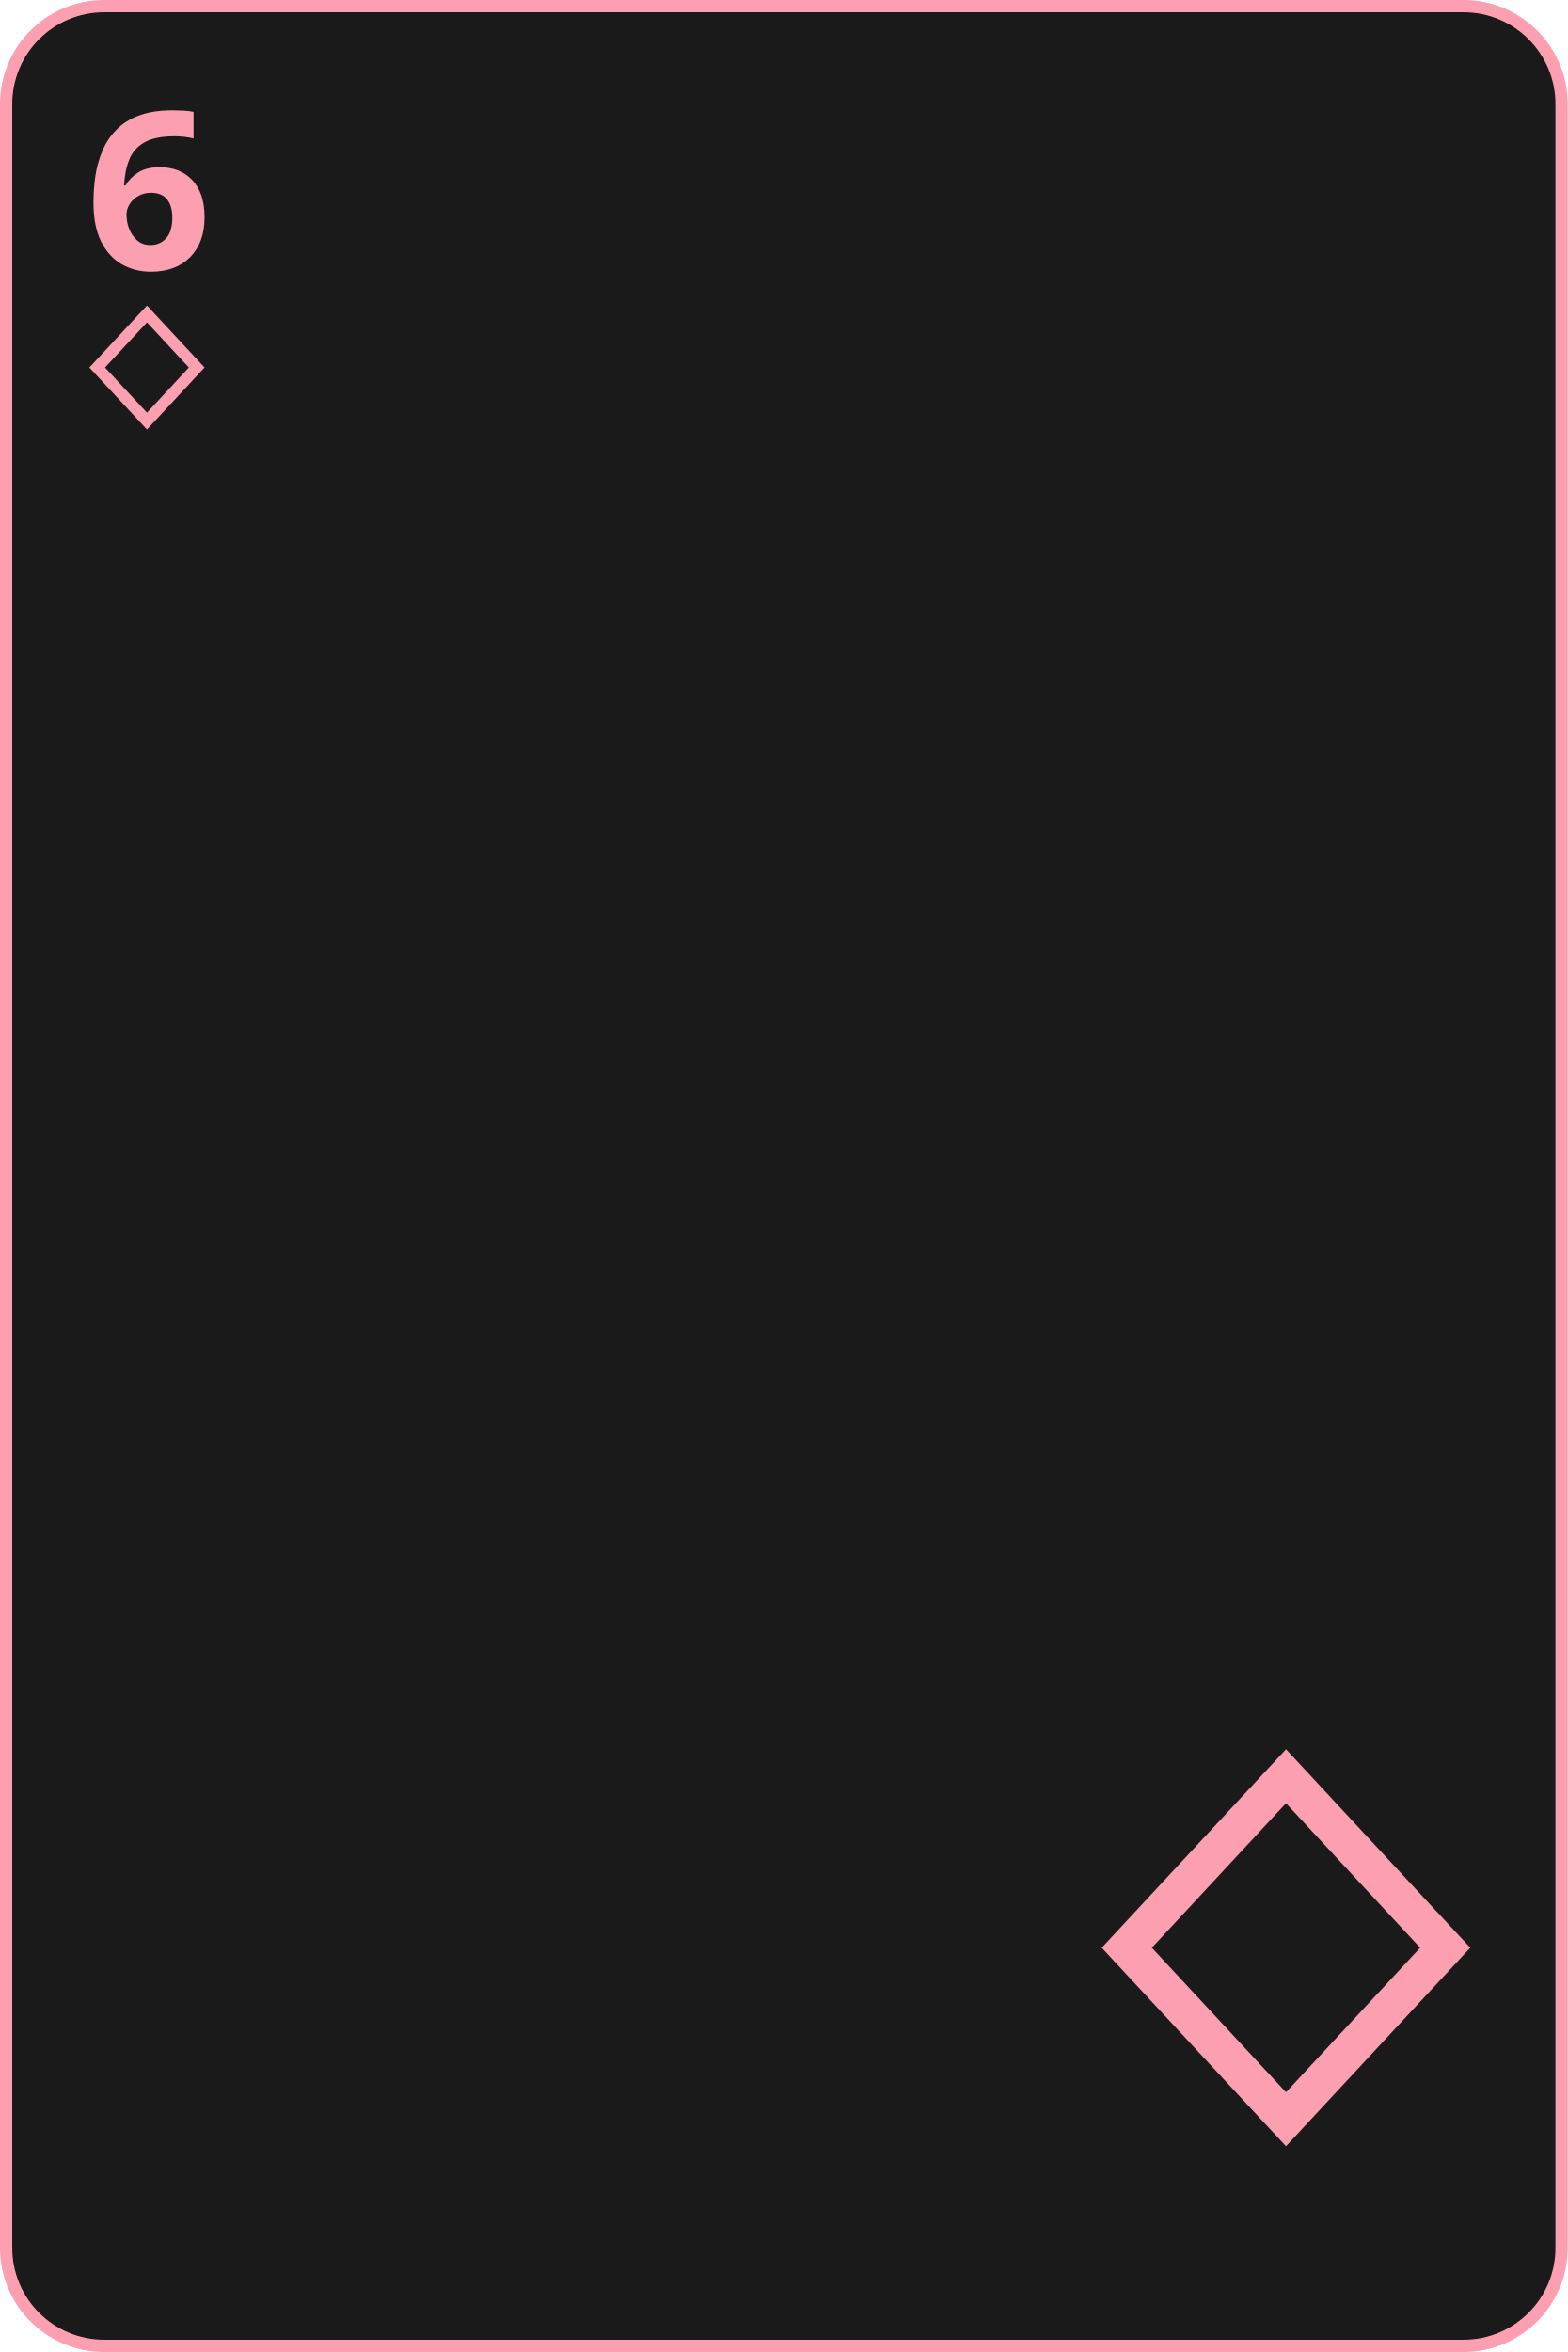
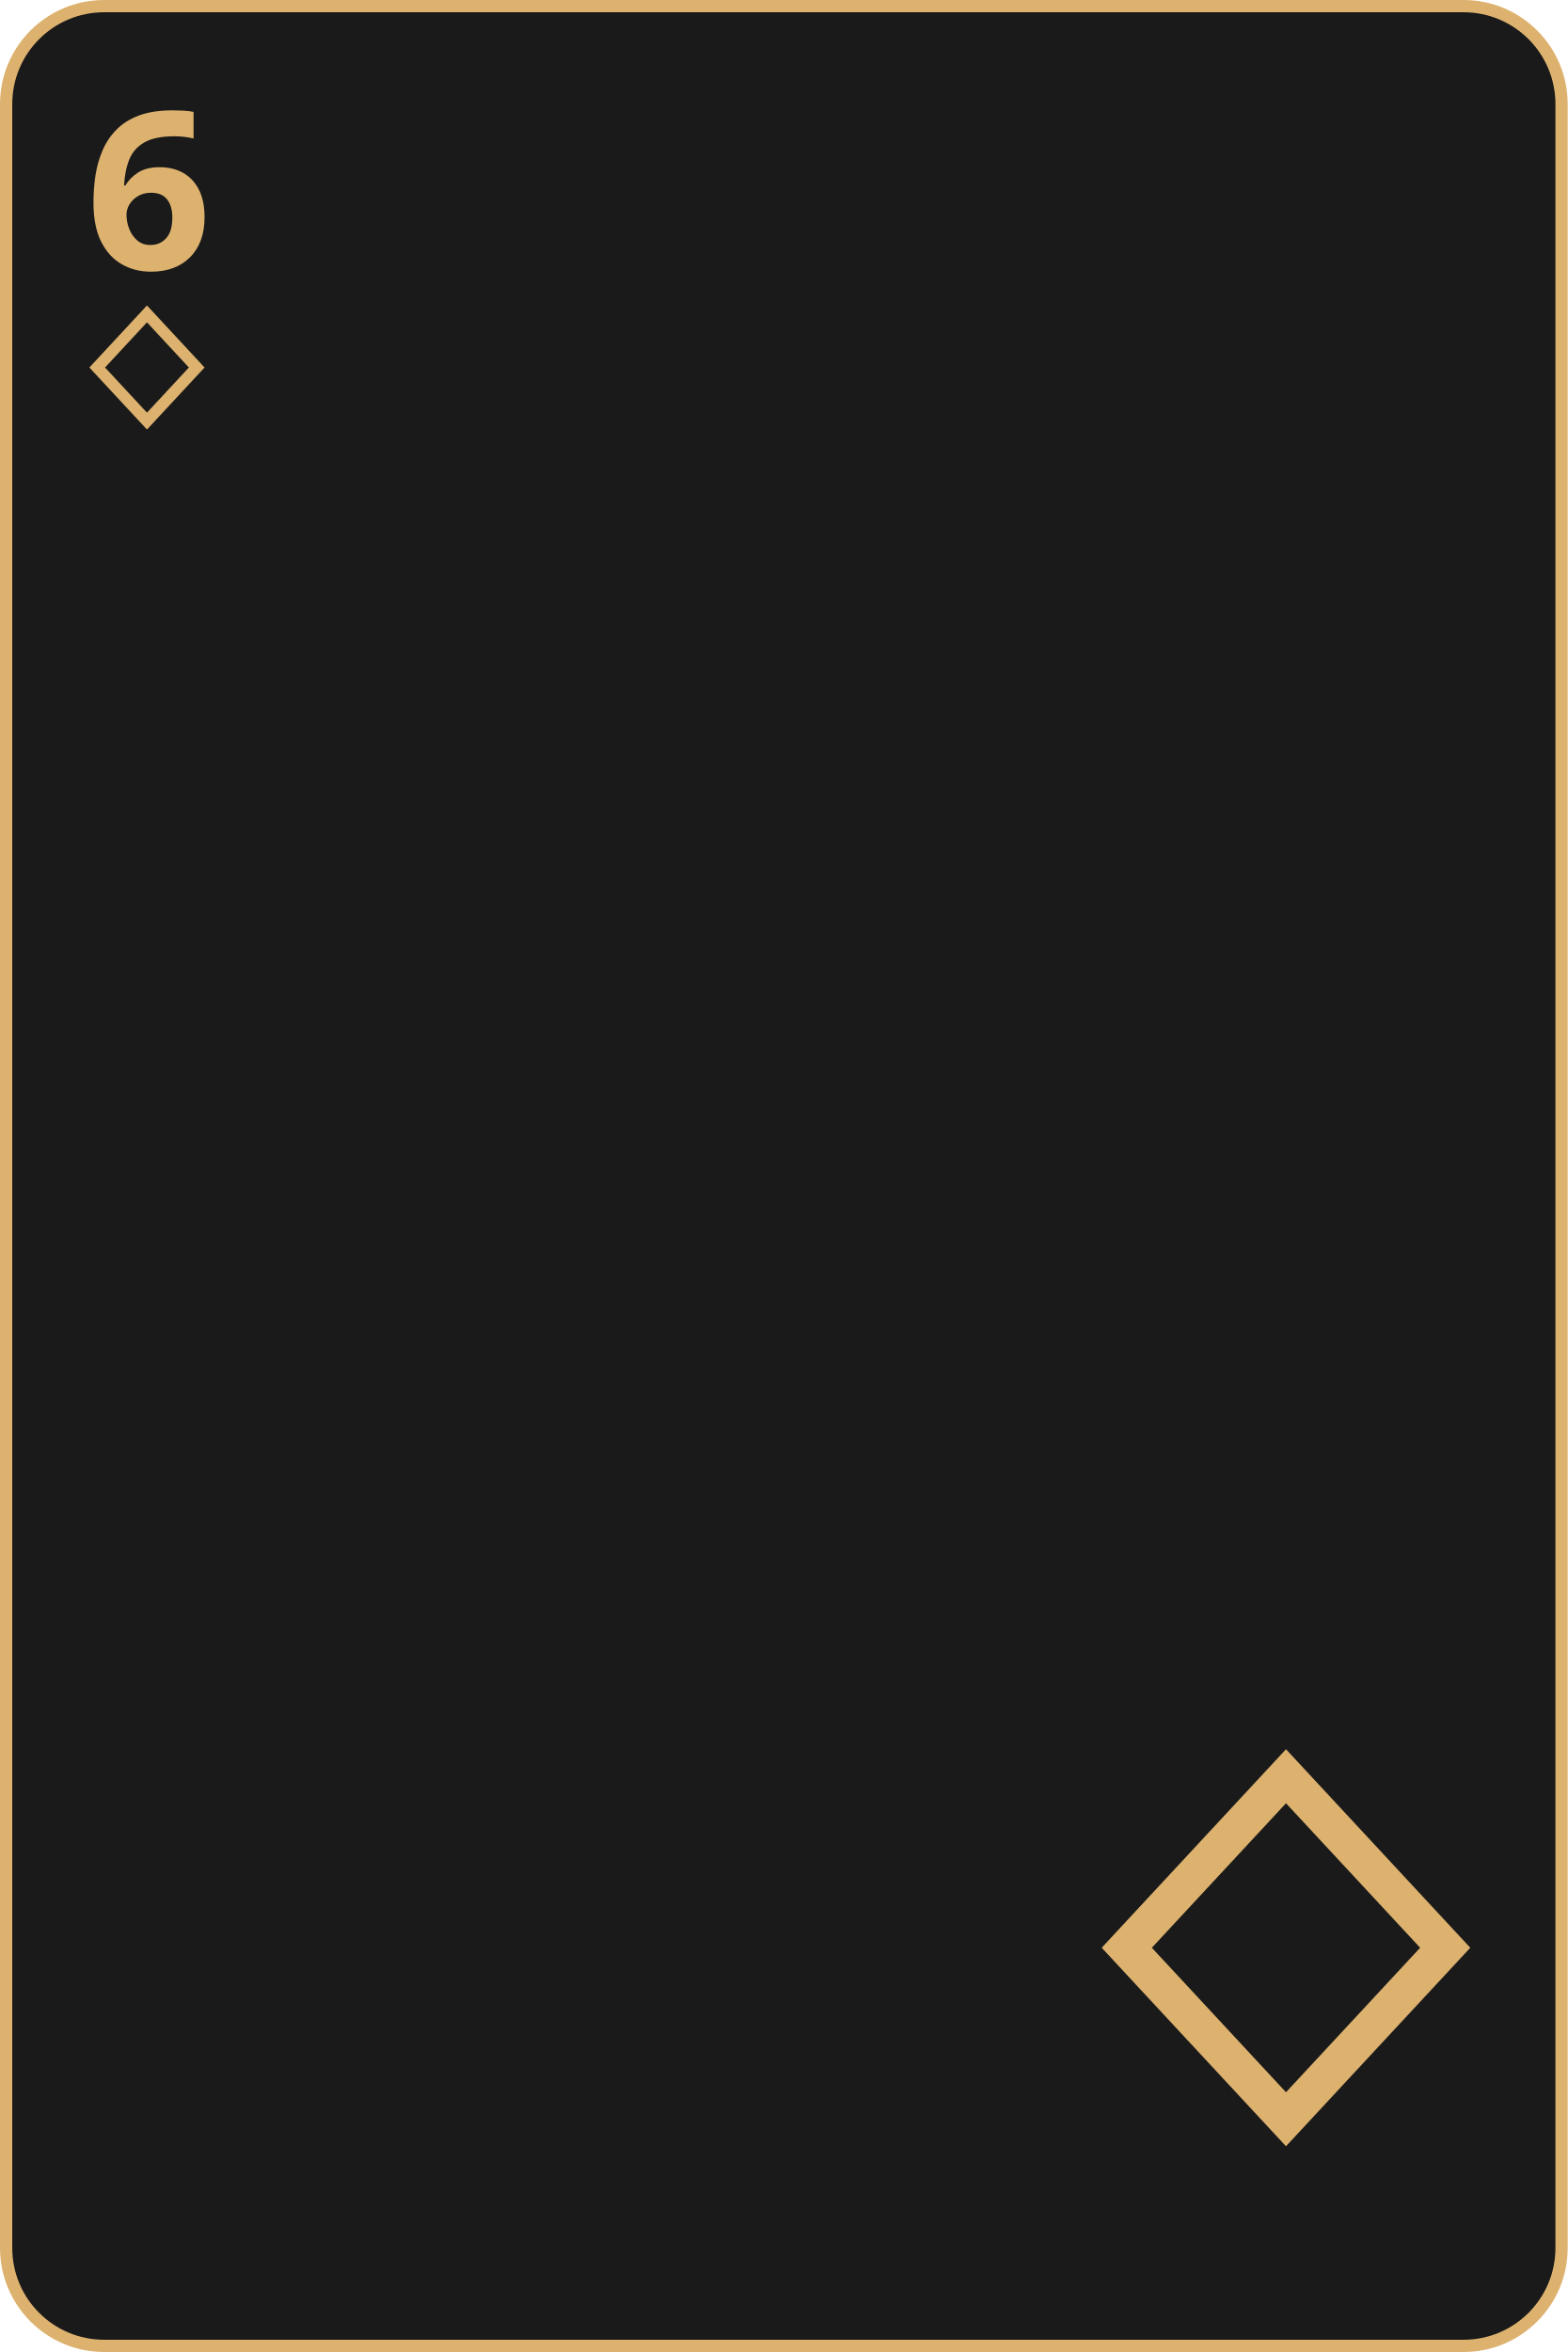
<svg xmlns="http://www.w3.org/2000/svg" width="256" height="384" viewBox="0 0 256 384">
-   <rect x="1" y="1" width="254" height="382" rx="16" ry="16" fill="#1a1a1a" stroke="#fb9fb1" stroke-width="2" />
-   <text x="14" y="44" font-family="Fira Mono" font-size="36" font-weight="700" fill="#fb9fb1">6</text>
+   <rect x="1" y="1" width="254" height="382" rx="16" ry="16" fill="#1a1a1a" stroke="#ddb26f" stroke-width="2" />
+   <text x="14" y="44" font-family="Fira Mono" font-size="36" font-weight="700" fill="#ddb26f">6</text>
  <g transform="translate(14 50) scale(0.625)">
-     <path d="M16,2 L 29,16 L 16,30 L 3,16 Z" fill="none" stroke="#fb9fb1" stroke-width="3" />
+     <path d="M16,2 L 29,16 L 16,30 L 3,16 Z" fill="none" stroke="#ddb26f" stroke-width="3" />
  </g>
  <g transform="translate(178 286) scale(2)">
-     <path d="M16,2 L 29,16 L 16,30 L 3,16 Z" fill="none" stroke="#fb9fb1" stroke-width="3" />
+     <path d="M16,2 L 29,16 L 16,30 L 3,16 Z" fill="none" stroke="#ddb26f" stroke-width="3" />
  </g>
</svg>
